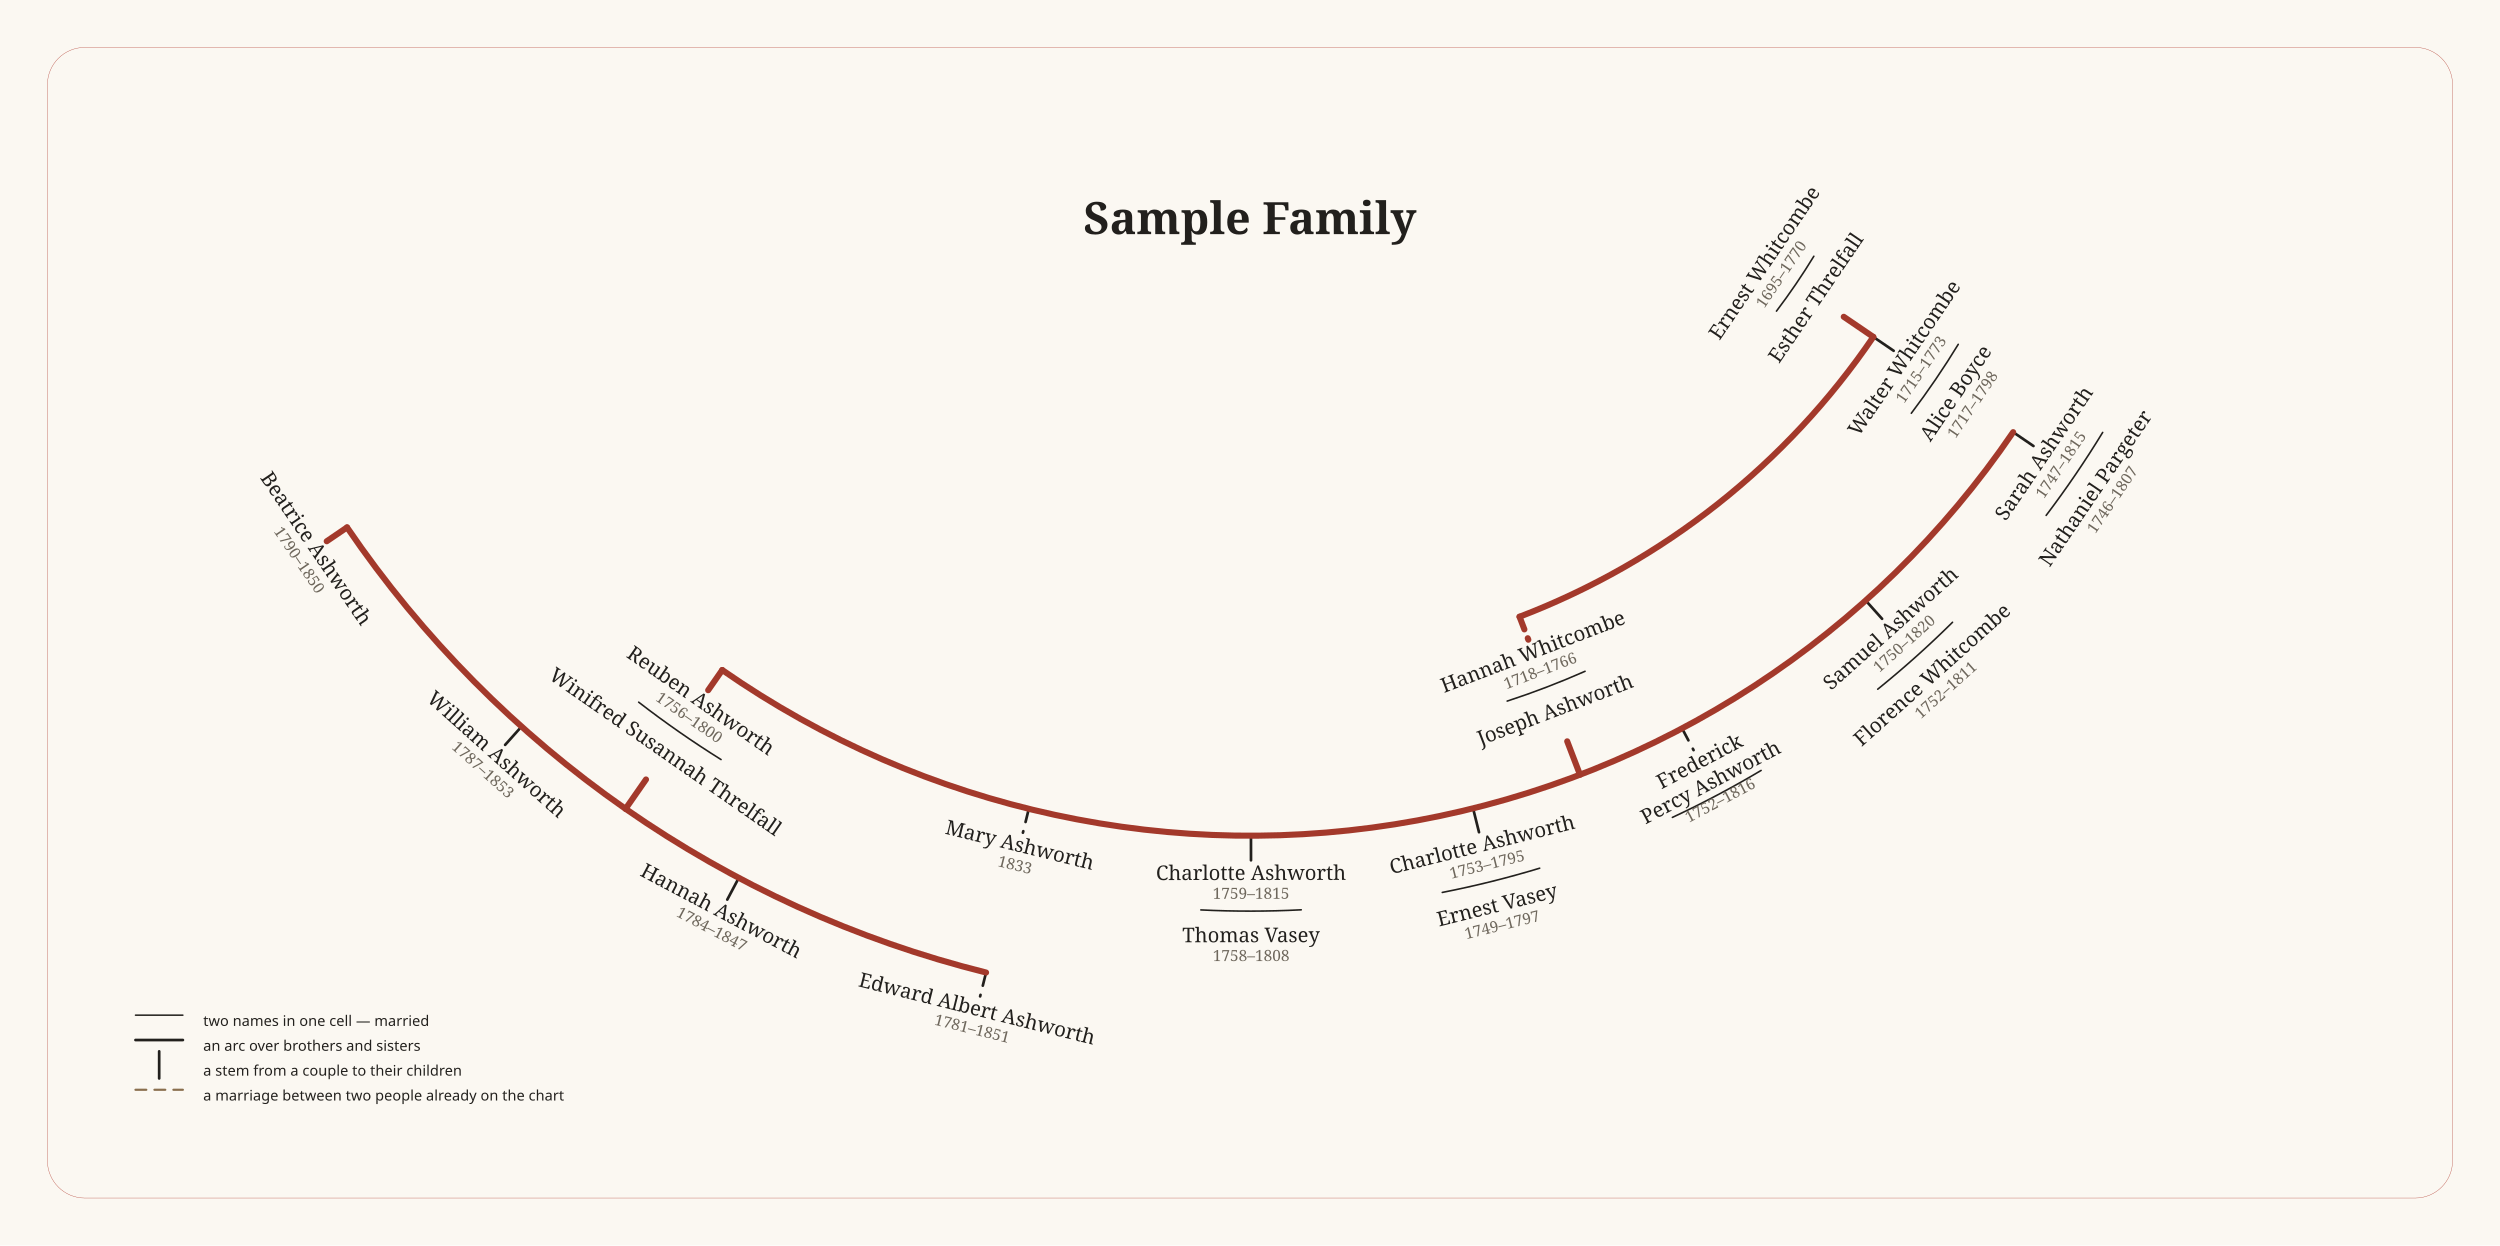
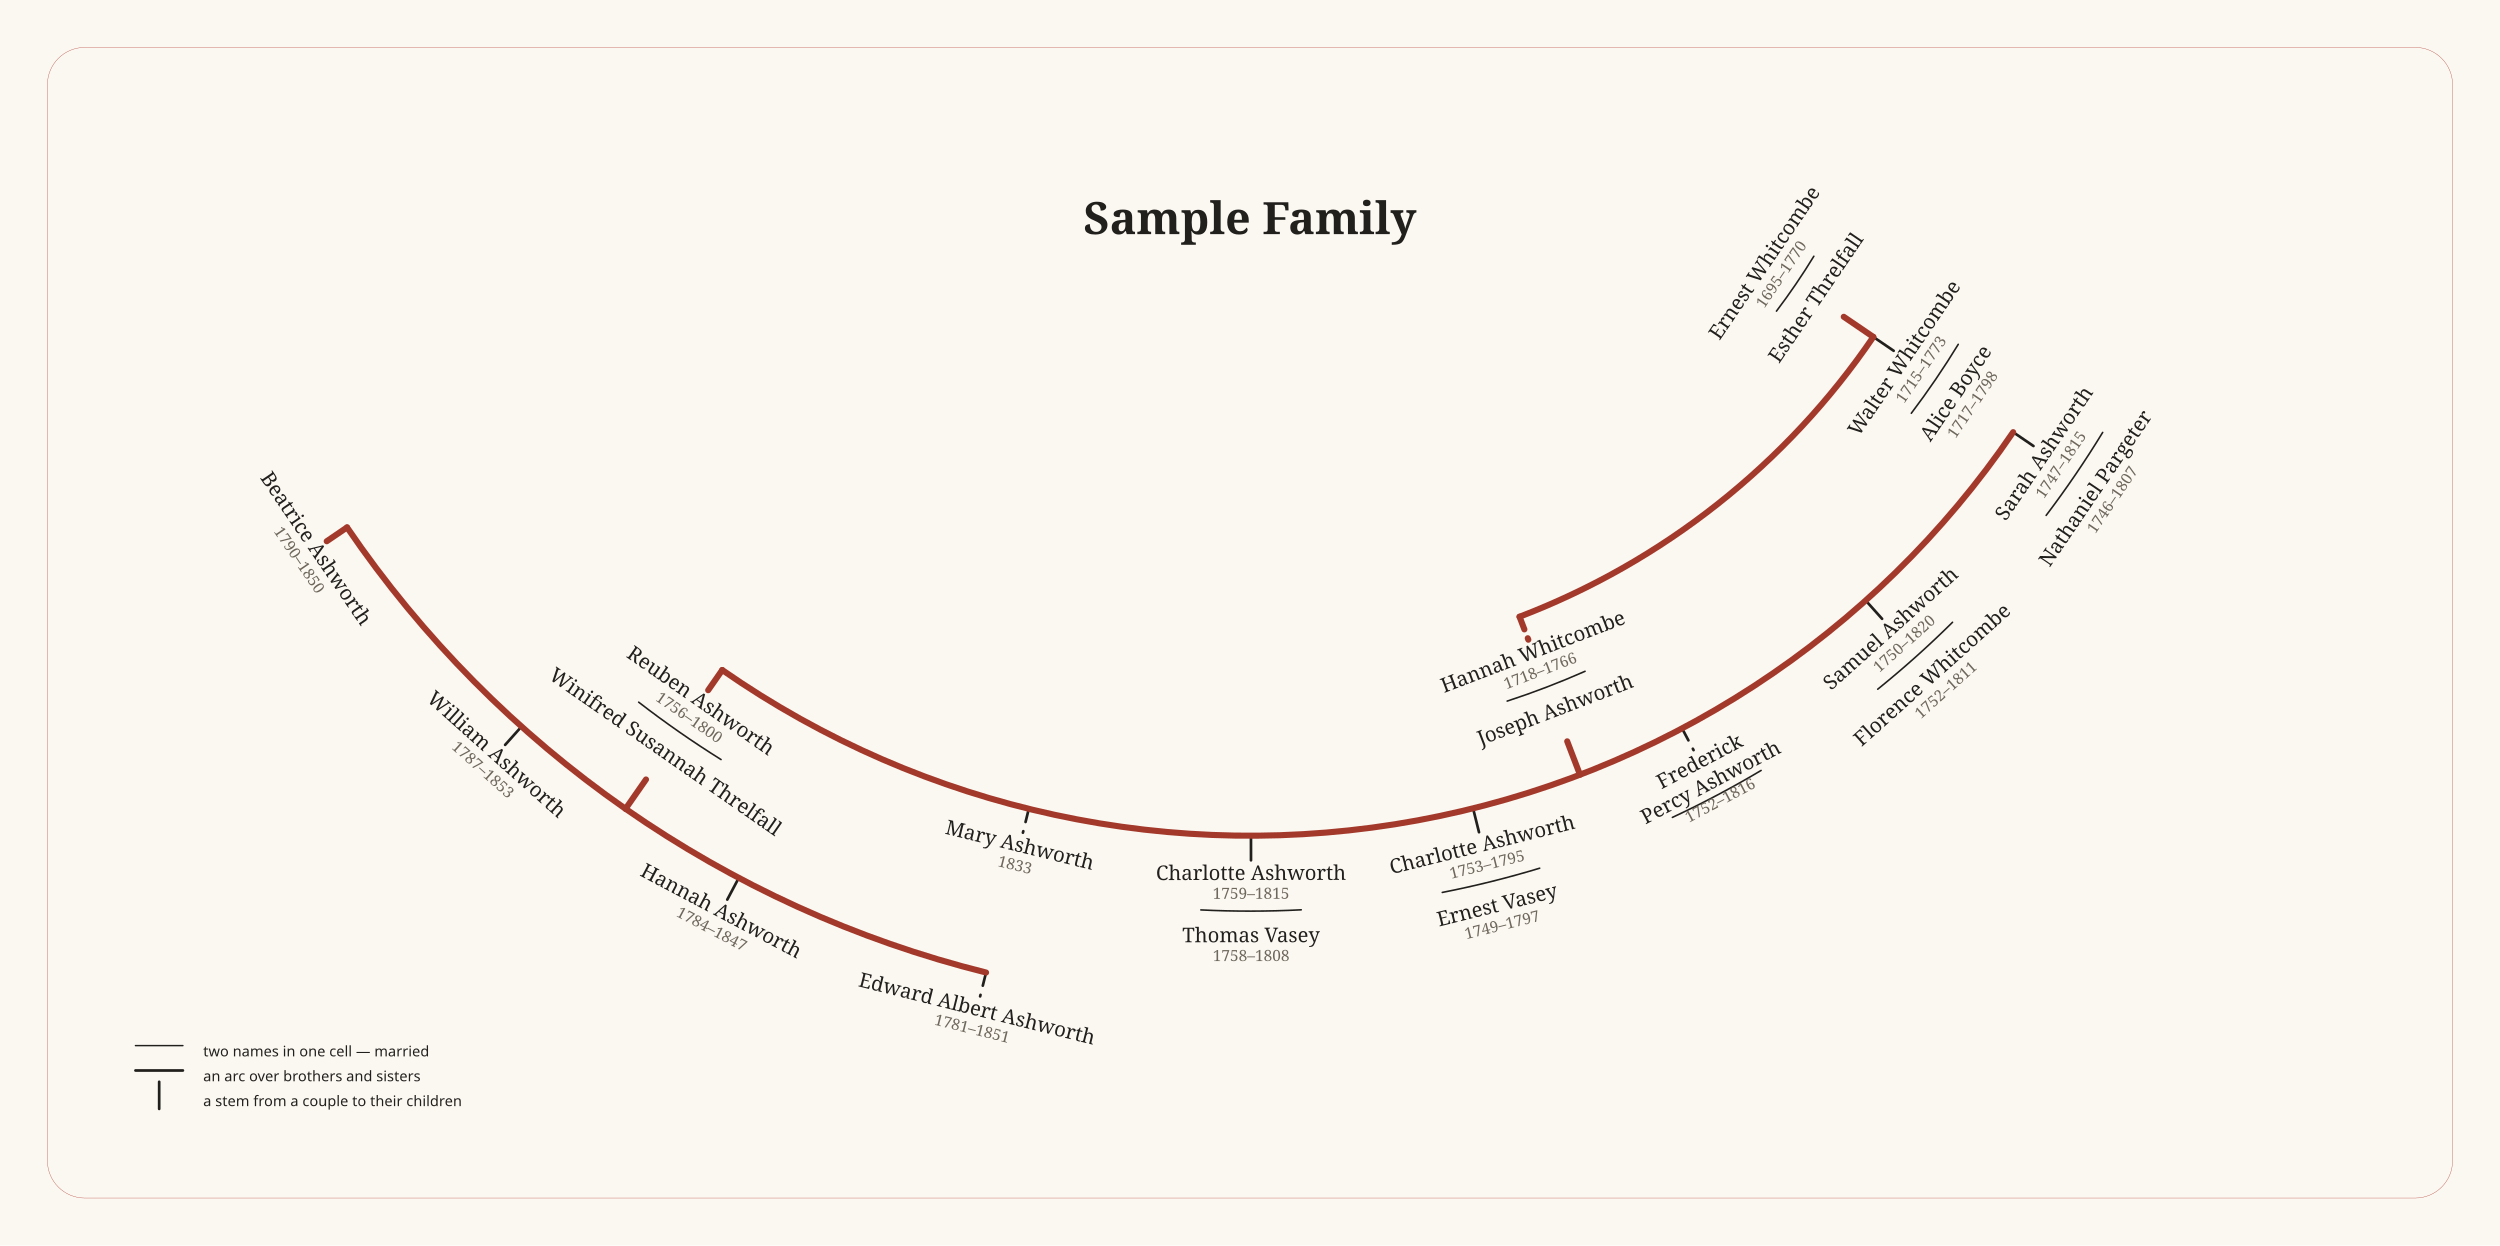
<svg xmlns="http://www.w3.org/2000/svg" width="369.089mm" height="183.873mm" viewBox="0 0 369.089 183.873">
  <rect x="0" y="0" width="369.089" height="183.873" fill="#FBF8F2" />
  <g id="ENGRAVE">
    <path d="M267.786,37.833A97.503,97.503 0 0,1 262.27,45.931" fill="none" stroke="#22201D" stroke-width="0.24" stroke-linecap="round" stroke-linejoin="round" />
    <path d="M289.107,50.838A122.477,122.477 0 0,1 282.179,61.01" fill="none" stroke="#22201D" stroke-width="0.24" stroke-linecap="round" stroke-linejoin="round" />
    <path d="M310.429,63.842A147.452,147.452 0 0,1 302.087,76.089" fill="none" stroke="#22201D" stroke-width="0.24" stroke-linecap="round" stroke-linejoin="round" />
    <path d="M288.261,91.871A147.452,147.452 0 0,1 277.219,101.751" fill="none" stroke="#22201D" stroke-width="0.24" stroke-linecap="round" stroke-linejoin="round" />
    <path d="M260.002,113.744A147.452,147.452 0 0,1 246.907,120.677" fill="none" stroke="#22201D" stroke-width="0.24" stroke-linecap="round" stroke-linejoin="round" />
    <path d="M234.008,99.107A122.477,122.477 0 0,1 222.514,103.506" fill="none" stroke="#22201D" stroke-width="0.24" stroke-linecap="round" stroke-linejoin="round" />
    <path d="M227.31,128.176A147.452,147.452 0 0,1 212.932,131.756" fill="none" stroke="#22201D" stroke-width="0.24" stroke-linecap="round" stroke-linejoin="round" />
    <path d="M192.107,134.32A147.452,147.452 0 0,1 177.29,134.336" fill="none" stroke="#22201D" stroke-width="0.24" stroke-linecap="round" stroke-linejoin="round" />
    <path d="M106.45,112.136A147.452,147.452 0 0,1 94.292,103.667" fill="none" stroke="#22201D" stroke-width="0.24" stroke-linecap="round" stroke-linejoin="round" />
    <path d="M276.57,49.744L279.57,51.787" fill="none" stroke="#22201D" stroke-width="0.4" stroke-linecap="round" stroke-linejoin="round" />
    <path d="M224.338,91.053L225.635,94.443" fill="none" stroke="#A3392B" stroke-width="0.9" stroke-linecap="round" stroke-linejoin="round" stroke-dasharray="2,1.4" />
    <path d="M297.211,63.803L300.211,65.847" fill="none" stroke="#22201D" stroke-width="0.4" stroke-linecap="round" stroke-linejoin="round" />
    <path d="M275.441,88.653L277.861,91.358" fill="none" stroke="#22201D" stroke-width="0.4" stroke-linecap="round" stroke-linejoin="round" />
    <path d="M248.332,107.536L250.03,110.744" fill="none" stroke="#22201D" stroke-width="0.4" stroke-linecap="round" stroke-linejoin="round" stroke-dasharray="2,1.4" />
    <path d="M217.477,119.344L218.353,122.866" fill="none" stroke="#22201D" stroke-width="0.4" stroke-linecap="round" stroke-linejoin="round" />
    <path d="M184.687,123.381L184.691,127.011" fill="none" stroke="#22201D" stroke-width="0.4" stroke-linecap="round" stroke-linejoin="round" />
    <path d="M151.889,119.412L151.019,122.936" fill="none" stroke="#22201D" stroke-width="0.4" stroke-linecap="round" stroke-linejoin="round" stroke-dasharray="2,1.4" />
    <path d="M106.628,98.919L104.553,101.898" fill="none" stroke="#A3392B" stroke-width="0.9" stroke-linecap="round" stroke-linejoin="round" />
    <path d="M145.578,143.578L144.702,147.101" fill="none" stroke="#22201D" stroke-width="0.4" stroke-linecap="round" stroke-linejoin="round" stroke-dasharray="2,1.4" />
    <path d="M109.07,129.608L107.372,132.816" fill="none" stroke="#22201D" stroke-width="0.4" stroke-linecap="round" stroke-linejoin="round" />
    <path d="M76.995,107.265L74.575,109.97" fill="none" stroke="#22201D" stroke-width="0.4" stroke-linecap="round" stroke-linejoin="round" />
    <path d="M51.237,77.862L48.237,79.906" fill="none" stroke="#A3392B" stroke-width="0.9" stroke-linecap="round" stroke-linejoin="round" />
    <path d="M272.206,46.771L276.57,49.744" fill="none" stroke="#A3392B" stroke-width="0.9" stroke-linecap="round" stroke-linejoin="round" />
    <path d="M276.57,49.744A111.344,111.344 0 0,1 224.338,91.053" fill="none" stroke="#A3392B" stroke-width="0.9" stroke-linecap="round" stroke-linejoin="round" />
    <path d="M231.376,109.447L233.263,114.378" fill="none" stroke="#A3392B" stroke-width="0.9" stroke-linecap="round" stroke-linejoin="round" />
    <path d="M297.211,63.803A136.319,136.319 0 0,1 106.628,98.919" fill="none" stroke="#A3392B" stroke-width="0.9" stroke-linecap="round" stroke-linejoin="round" />
    <path d="M95.371,115.079L92.353,119.412" fill="none" stroke="#A3392B" stroke-width="0.9" stroke-linecap="round" stroke-linejoin="round" />
    <path d="M145.578,143.578A161.293,161.293 0 0,1 51.237,77.862" fill="none" stroke="#A3392B" stroke-width="0.9" stroke-linecap="round" stroke-linejoin="round" />
    <text x="260.367" y="38.707" font-family="Georgia, 'Iowan Old Style', serif" font-size="3" fill="#22201D" text-anchor="middle" dominant-baseline="central" transform="rotate(-55.74,260.3666,38.7074)">Ernest Whitcombe</text>
    <text x="262.898" y="40.431" font-family="Georgia, 'Iowan Old Style', serif" font-size="2.28" fill="#6E675C" text-anchor="middle" dominant-baseline="central" transform="rotate(-55.74,262.8977,40.4314)">1695–1770</text>
    <text x="267.96" y="43.879" font-family="Georgia, 'Iowan Old Style', serif" font-size="3" fill="#22201D" text-anchor="middle" dominant-baseline="central" transform="rotate(-55.74,267.9597,43.8793)">Esther Threlfall</text>
    <text x="281.008" y="52.767" font-family="Georgia, 'Iowan Old Style', serif" font-size="3" fill="#22201D" text-anchor="middle" dominant-baseline="central" transform="rotate(-55.74,281.0077,52.7667)">Walter Whitcombe</text>
    <text x="283.539" y="54.491" font-family="Georgia, 'Iowan Old Style', serif" font-size="2.28" fill="#6E675C" text-anchor="middle" dominant-baseline="central" transform="rotate(-55.74,283.5388,54.4907)">1715–1773</text>
    <text x="288.601" y="57.939" font-family="Georgia, 'Iowan Old Style', serif" font-size="3" fill="#22201D" text-anchor="middle" dominant-baseline="central" transform="rotate(-55.74,288.6009,57.9386)">Alice Boyce</text>
    <text x="291.132" y="59.663" font-family="Georgia, 'Iowan Old Style', serif" font-size="2.28" fill="#6E675C" text-anchor="middle" dominant-baseline="central" transform="rotate(-55.74,291.1319,59.6626)">1717–1798</text>
    <text x="226.257" y="96.069" font-family="Georgia, 'Iowan Old Style', serif" font-size="3" fill="#22201D" text-anchor="middle" dominant-baseline="central" transform="rotate(-20.94,226.2568,96.0685)">Hannah Whitcombe</text>
    <text x="227.351" y="98.929" font-family="Georgia, 'Iowan Old Style', serif" font-size="2.28" fill="#6E675C" text-anchor="middle" dominant-baseline="central" transform="rotate(-20.94,227.3513,98.9286)">1718–1766</text>
    <text x="229.54" y="104.649" font-family="Georgia, 'Iowan Old Style', serif" font-size="3" fill="#22201D" text-anchor="middle" dominant-baseline="central" transform="rotate(-20.94,229.5403,104.6489)">Joseph Ashworth</text>
    <text x="301.649" y="66.826" font-family="Georgia, 'Iowan Old Style', serif" font-size="3" fill="#22201D" text-anchor="middle" dominant-baseline="central" transform="rotate(-55.74,301.6489,66.826)">Sarah Ashworth</text>
    <text x="304.18" y="68.55" font-family="Georgia, 'Iowan Old Style', serif" font-size="2.28" fill="#6E675C" text-anchor="middle" dominant-baseline="central" transform="rotate(-55.74,304.1799,68.55)">1747–1815</text>
    <text x="309.242" y="71.998" font-family="Georgia, 'Iowan Old Style', serif" font-size="3" fill="#22201D" text-anchor="middle" dominant-baseline="central" transform="rotate(-55.74,309.242,71.998)">Nathaniel Pargeter</text>
    <text x="311.773" y="73.722" font-family="Georgia, 'Iowan Old Style', serif" font-size="2.28" fill="#6E675C" text-anchor="middle" dominant-baseline="central" transform="rotate(-55.74,311.7731,73.7219)">1746–1807</text>
    <text x="279.021" y="92.655" font-family="Georgia, 'Iowan Old Style', serif" font-size="3" fill="#22201D" text-anchor="middle" dominant-baseline="central" transform="rotate(-41.82,279.0213,92.6551)">Samuel Ashworth</text>
    <text x="281.063" y="94.937" font-family="Georgia, 'Iowan Old Style', serif" font-size="2.28" fill="#6E675C" text-anchor="middle" dominant-baseline="central" transform="rotate(-41.82,281.0633,94.9373)">1750–1820</text>
    <text x="285.147" y="99.502" font-family="Georgia, 'Iowan Old Style', serif" font-size="3" fill="#22201D" text-anchor="middle" dominant-baseline="central" transform="rotate(-41.82,285.1473,99.5018)">Florence Whitcombe</text>
    <text x="287.189" y="101.784" font-family="Georgia, 'Iowan Old Style', serif" font-size="2.28" fill="#6E675C" text-anchor="middle" dominant-baseline="central" transform="rotate(-41.82,287.1893,101.784)">1752–1811</text>
    <text x="250.845" y="112.282" font-family="Georgia, 'Iowan Old Style', serif" font-size="3" fill="#22201D" text-anchor="middle" dominant-baseline="central" transform="rotate(-27.9,250.8447,112.2821)">Frederick</text>
    <text x="252.473" y="115.358" font-family="Georgia, 'Iowan Old Style', serif" font-size="3" fill="#22201D" text-anchor="middle" dominant-baseline="central" transform="rotate(-27.9,252.4731,115.3576)">Percy Ashworth</text>
    <text x="253.906" y="118.064" font-family="Georgia, 'Iowan Old Style', serif" font-size="2.28" fill="#6E675C" text-anchor="middle" dominant-baseline="central" transform="rotate(-27.9,253.9061,118.0641)">1752–1816</text>
    <text x="218.774" y="124.554" font-family="Georgia, 'Iowan Old Style', serif" font-size="3" fill="#22201D" text-anchor="middle" dominant-baseline="central" transform="rotate(-13.98,218.7739,124.5544)">Charlotte Ashworth</text>
    <text x="219.514" y="127.526" font-family="Georgia, 'Iowan Old Style', serif" font-size="2.28" fill="#6E675C" text-anchor="middle" dominant-baseline="central" transform="rotate(-13.98,219.5137,127.5261)">1753–1795</text>
    <text x="220.993" y="133.47" font-family="Georgia, 'Iowan Old Style', serif" font-size="3" fill="#22201D" text-anchor="middle" dominant-baseline="central" transform="rotate(-13.98,220.9934,133.4695)">Ernest Vasey</text>
    <text x="221.733" y="136.441" font-family="Georgia, 'Iowan Old Style', serif" font-size="2.28" fill="#6E675C" text-anchor="middle" dominant-baseline="central" transform="rotate(-13.98,221.7332,136.4412)">1749–1797</text>
    <text x="184.693" y="128.751" font-family="Georgia, 'Iowan Old Style', serif" font-size="3" fill="#22201D" text-anchor="middle" dominant-baseline="central" transform="rotate(-0.06,184.6926,128.7512)">Charlotte Ashworth</text>
    <text x="184.696" y="131.814" font-family="Georgia, 'Iowan Old Style', serif" font-size="2.28" fill="#6E675C" text-anchor="middle" dominant-baseline="central" transform="rotate(-0.06,184.6959,131.8136)">1759–1815</text>
    <text x="184.702" y="137.938" font-family="Georgia, 'Iowan Old Style', serif" font-size="3" fill="#22201D" text-anchor="middle" dominant-baseline="central" transform="rotate(-0.06,184.7023,137.9384)">Thomas Vasey</text>
    <text x="184.706" y="141.001" font-family="Georgia, 'Iowan Old Style', serif" font-size="2.28" fill="#6E675C" text-anchor="middle" dominant-baseline="central" transform="rotate(-0.06,184.7055,141.0008)">1758–1808</text>
    <text x="150.603" y="124.626" font-family="Georgia, 'Iowan Old Style', serif" font-size="3" fill="#22201D" text-anchor="middle" dominant-baseline="central" transform="rotate(13.86,150.6027,124.6258)">Mary Ashworth</text>
    <text x="149.869" y="127.599" font-family="Georgia, 'Iowan Old Style', serif" font-size="2.28" fill="#6E675C" text-anchor="middle" dominant-baseline="central" transform="rotate(13.86,149.8691,127.5991)">1833</text>
    <text x="103.559" y="103.325" font-family="Georgia, 'Iowan Old Style', serif" font-size="3" fill="#22201D" text-anchor="middle" dominant-baseline="central" transform="rotate(34.86,103.5588,103.3253)">Reuben Ashworth</text>
    <text x="101.808" y="105.838" font-family="Georgia, 'Iowan Old Style', serif" font-size="2.28" fill="#6E675C" text-anchor="middle" dominant-baseline="central" transform="rotate(34.86,101.8084,105.8382)">1756–1800</text>
    <text x="98.308" y="110.864" font-family="Georgia, 'Iowan Old Style', serif" font-size="3" fill="#22201D" text-anchor="middle" dominant-baseline="central" transform="rotate(34.86,98.3076,110.8639)">Winifred Susannah Threlfall</text>
    <text x="144.281" y="148.789" font-family="Georgia, 'Iowan Old Style', serif" font-size="3" fill="#22201D" text-anchor="middle" dominant-baseline="central" transform="rotate(13.98,144.2812,148.7891)">Edward Albert Ashworth</text>
    <text x="143.541" y="151.761" font-family="Georgia, 'Iowan Old Style', serif" font-size="2.28" fill="#6E675C" text-anchor="middle" dominant-baseline="central" transform="rotate(13.98,143.5414,151.7608)">1781–1851</text>
    <text x="106.558" y="134.354" font-family="Georgia, 'Iowan Old Style', serif" font-size="3" fill="#22201D" text-anchor="middle" dominant-baseline="central" transform="rotate(27.9,106.5576,134.3537)">Hannah Ashworth</text>
    <text x="105.125" y="137.06" font-family="Georgia, 'Iowan Old Style', serif" font-size="2.28" fill="#6E675C" text-anchor="middle" dominant-baseline="central" transform="rotate(27.9,105.1246,137.0601)">1784–1847</text>
    <text x="73.415" y="111.267" font-family="Georgia, 'Iowan Old Style', serif" font-size="3" fill="#22201D" text-anchor="middle" dominant-baseline="central" transform="rotate(41.82,73.4145,111.2671)">William Ashworth</text>
    <text x="71.373" y="113.549" font-family="Georgia, 'Iowan Old Style', serif" font-size="2.28" fill="#6E675C" text-anchor="middle" dominant-baseline="central" transform="rotate(41.82,71.3725,113.5493)">1787–1853</text>
    <text x="46.799" y="80.885" font-family="Georgia, 'Iowan Old Style', serif" font-size="3" fill="#22201D" text-anchor="middle" dominant-baseline="central" transform="rotate(55.74,46.7986,80.8854)">Beatrice Ashworth</text>
    <text x="44.267" y="82.609" font-family="Georgia, 'Iowan Old Style', serif" font-size="2.28" fill="#6E675C" text-anchor="middle" dominant-baseline="central" transform="rotate(55.74,44.2675,82.6093)">1790–1850</text>
    <text x="184.544" y="32" font-family="Georgia, 'Iowan Old Style', serif" font-size="6.6" fill="#22201D" text-anchor="middle" dominant-baseline="central" font-weight="600">Sample Family</text>
-     <path d="M 20.000,149.873 L 27.000,149.873" fill="none" stroke="#22201D" stroke-width="0.22" stroke-linecap="round" stroke-linejoin="round" />
-     <text x="30" y="150.629" font-family="sans-serif" font-size="2.16" fill="#22201D" text-anchor="start" dominant-baseline="central">two names in one cell — married</text>
-     <path d="M 20.000,153.545 L 27.000,153.545" fill="none" stroke="#22201D" stroke-width="0.4" stroke-linecap="round" stroke-linejoin="round" />
-     <text x="30" y="154.301" font-family="sans-serif" font-size="2.16" fill="#22201D" text-anchor="start" dominant-baseline="central">an arc over brothers and sisters</text>
-     <path d="M 23.500,155.217 L 23.500,159.217" fill="none" stroke="#22201D" stroke-width="0.4" stroke-linecap="round" stroke-linejoin="round" />
-     <text x="30" y="157.973" font-family="sans-serif" font-size="2.16" fill="#22201D" text-anchor="start" dominant-baseline="central">a stem from a couple to their children</text>
-     <path d="M 20.000,160.889 L 27.000,160.889" fill="none" stroke="#8A6F4E" stroke-width="0.32" stroke-linecap="round" stroke-linejoin="round" stroke-dasharray="1.6,1.2" />
-     <text x="30" y="161.645" font-family="sans-serif" font-size="2.16" fill="#22201D" text-anchor="start" dominant-baseline="central">a marriage between two people already on the chart</text>
+     <path d="M 20.000,154.369 L 27.000,154.369" fill="none" stroke="#22201D" stroke-width="0.22" stroke-linecap="round" stroke-linejoin="round" />
+     <text x="30" y="155.125" font-family="sans-serif" font-size="2.16" fill="#22201D" text-anchor="start" dominant-baseline="central">two names in one cell — married</text>
+     <path d="M 20.000,158.041 L 27.000,158.041" fill="none" stroke="#22201D" stroke-width="0.4" stroke-linecap="round" stroke-linejoin="round" />
+     <text x="30" y="158.797" font-family="sans-serif" font-size="2.16" fill="#22201D" text-anchor="start" dominant-baseline="central">an arc over brothers and sisters</text>
+     <path d="M 23.500,159.713 L 23.500,163.713" fill="none" stroke="#22201D" stroke-width="0.4" stroke-linecap="round" stroke-linejoin="round" />
+     <text x="30" y="162.469" font-family="sans-serif" font-size="2.16" fill="#22201D" text-anchor="start" dominant-baseline="central">a stem from a couple to their children</text>
  </g>
  <g id="CUT">
    <path d="M12.516,7H356.572A5.516,5.516 0 0,1 362.089,12.516V171.357A5.516,5.516 0 0,1 356.572,176.873H12.516A5.516,5.516 0 0,1 7,171.357V12.516A5.516,5.516 0 0,1 12.516,7Z" fill="none" stroke="#B03A2E" stroke-width="0.05" stroke-linecap="round" stroke-linejoin="round" />
  </g>
</svg>
